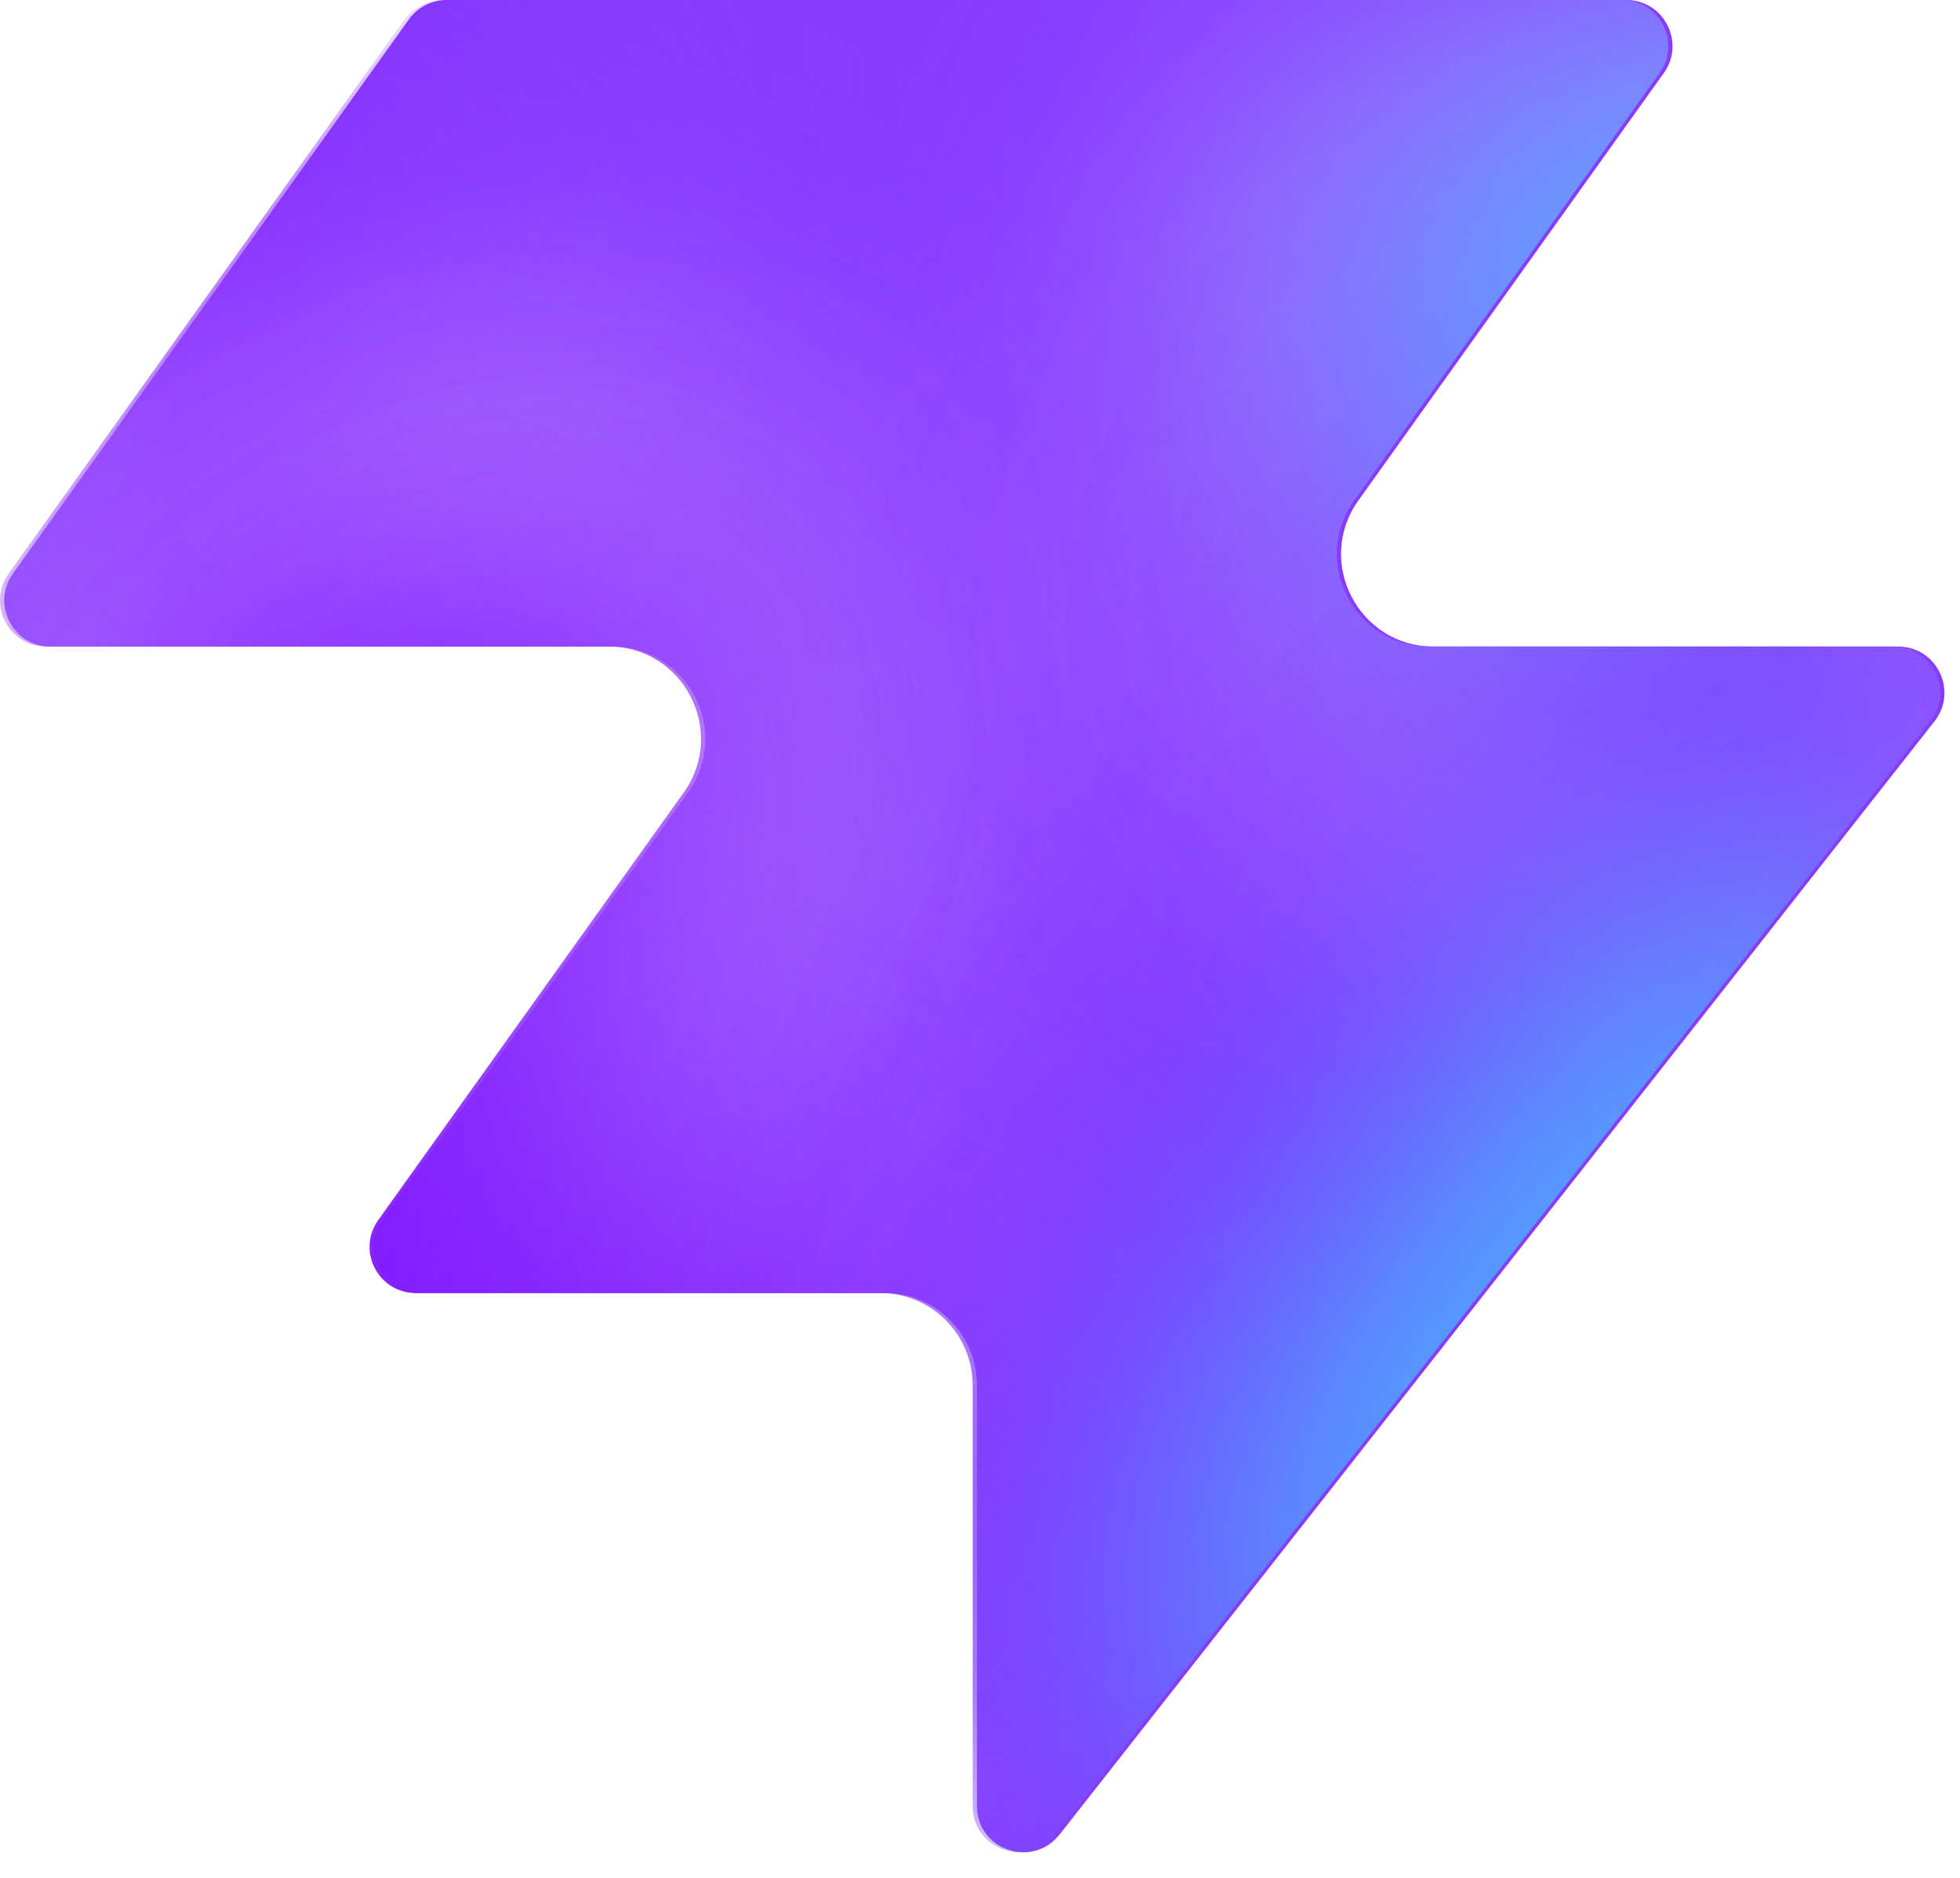
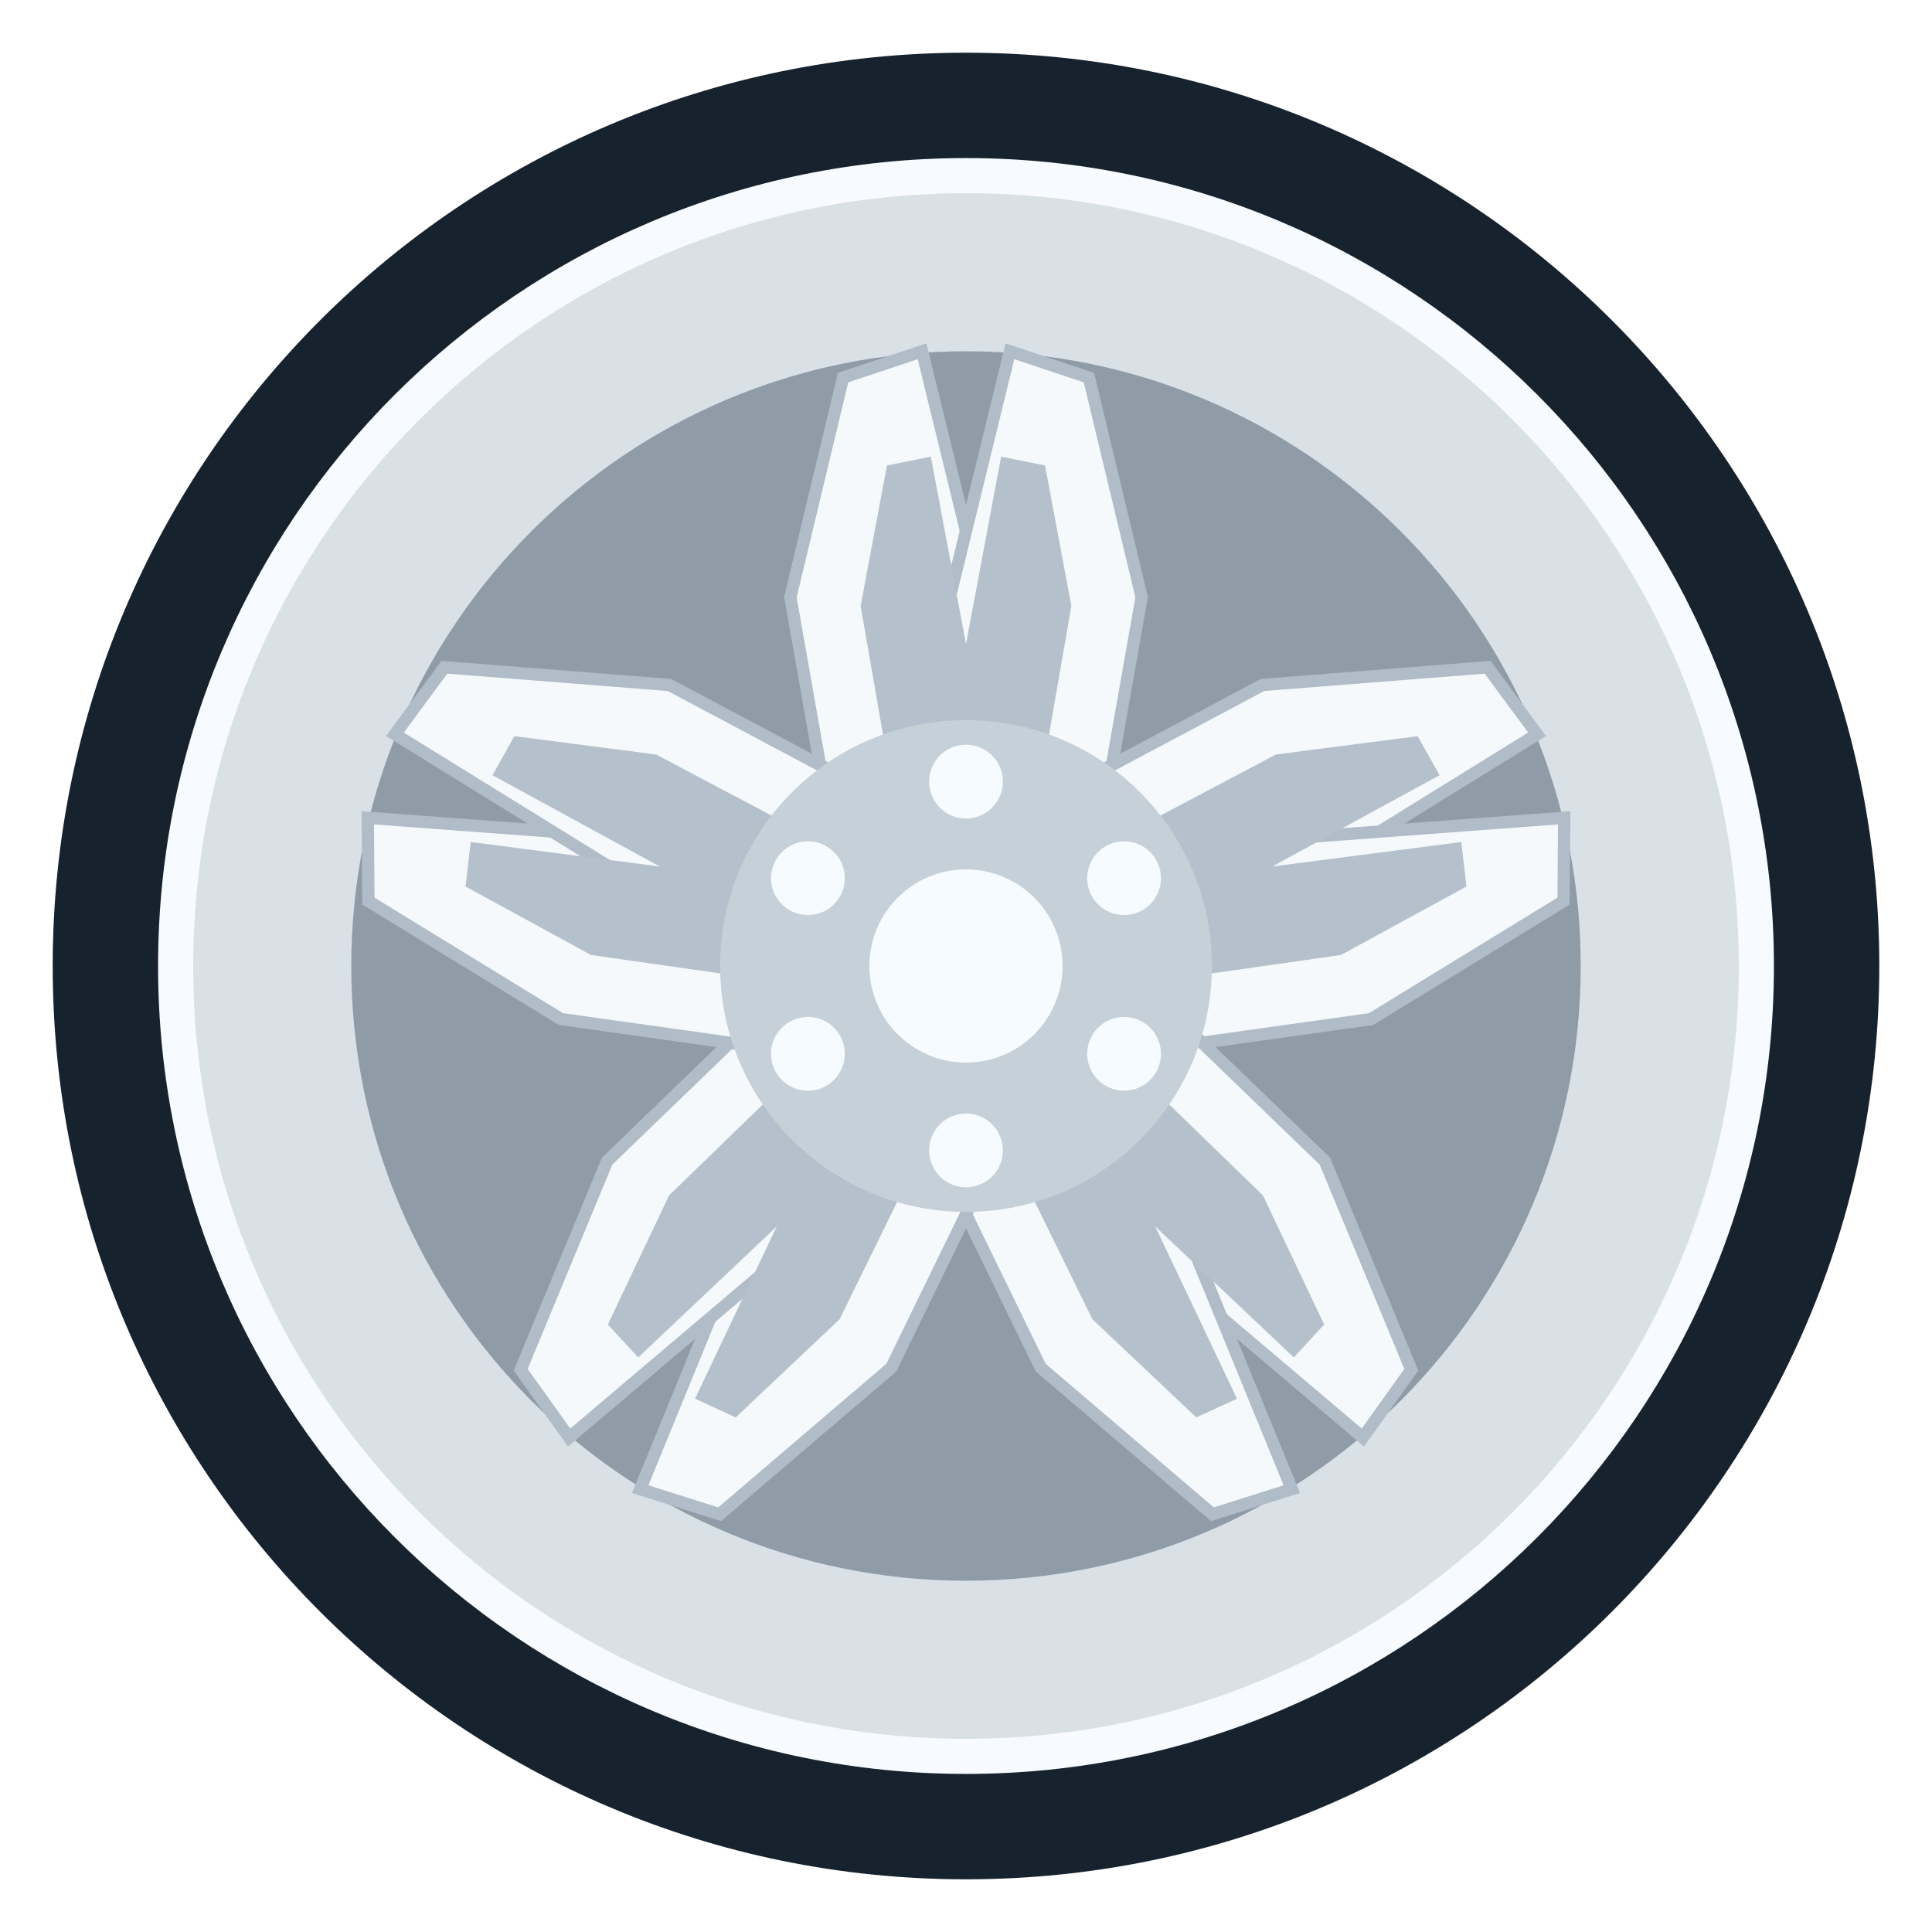
- <svg xmlns="http://www.w3.org/2000/svg" width="48" height="46" fill="none" viewBox="0 0 48 46">
-   <path fill="#863bff" d="M25.946 44.938c-.664.845-2.021.375-2.021-.698V33.937a2.26 2.26 0 0 0-2.262-2.262H10.287c-.92 0-1.456-1.04-.92-1.788l7.48-10.471c1.07-1.497 0-3.578-1.842-3.578H1.237c-.92 0-1.456-1.04-.92-1.788L10.013.474c.214-.297.556-.474.92-.474h28.894c.92 0 1.456 1.04.92 1.788l-7.48 10.471c-1.07 1.498 0 3.579 1.842 3.579h11.377c.943 0 1.473 1.088.89 1.83L25.947 44.94z" style="fill:#863bff;fill:color(display-p3 .525 .23 1);fill-opacity:1" />
-   <mask id="a" width="48" height="46" x="0" y="0" maskUnits="userSpaceOnUse" style="mask-type:alpha">
-     <path fill="#000" d="M25.842 44.938c-.664.844-2.021.375-2.021-.698V33.937a2.26 2.26 0 0 0-2.262-2.262H10.183c-.92 0-1.456-1.04-.92-1.788l7.48-10.471c1.07-1.498 0-3.579-1.842-3.579H1.133c-.92 0-1.456-1.04-.92-1.787L9.91.473c.214-.297.556-.474.92-.474h28.894c.92 0 1.456 1.04.92 1.788l-7.48 10.471c-1.07 1.498 0 3.578 1.842 3.578h11.377c.943 0 1.473 1.088.89 1.832L25.843 44.94z" style="fill:#000;fill-opacity:1" />
-   </mask>
-   <g mask="url(#a)">
-     <g filter="url(#b)">
-       <ellipse cx="5.508" cy="14.704" fill="#ede6ff" rx="5.508" ry="14.704" style="fill:#ede6ff;fill:color(display-p3 .927 .903 1);fill-opacity:1" transform="matrix(.00324 1 1 -.00324 -4.47 31.516)" />
-     </g>
-     <g filter="url(#c)">
-       <ellipse cx="10.399" cy="29.851" fill="#ede6ff" rx="10.399" ry="29.851" style="fill:#ede6ff;fill:color(display-p3 .927 .903 1);fill-opacity:1" transform="matrix(.00324 1 1 -.00324 -39.328 7.883)" />
-     </g>
-     <g filter="url(#d)">
-       <ellipse cx="5.508" cy="30.487" fill="#7e14ff" rx="5.508" ry="30.487" style="fill:#7e14ff;fill:color(display-p3 .492 .077 1);fill-opacity:1" transform="rotate(89.814 -25.913 -14.639)scale(1 -1)" />
-     </g>
-     <g filter="url(#e)">
-       <ellipse cx="5.508" cy="30.599" fill="#7e14ff" rx="5.508" ry="30.599" style="fill:#7e14ff;fill:color(display-p3 .492 .077 1);fill-opacity:1" transform="rotate(89.814 -32.644 -3.334)scale(1 -1)" />
-     </g>
-     <g filter="url(#f)">
-       <ellipse cx="5.508" cy="30.599" fill="#7e14ff" rx="5.508" ry="30.599" style="fill:#7e14ff;fill:color(display-p3 .492 .077 1);fill-opacity:1" transform="matrix(.00324 1 1 -.00324 -34.34 30.47)" />
-     </g>
-     <g filter="url(#g)">
-       <ellipse cx="14.072" cy="22.078" fill="#ede6ff" rx="14.072" ry="22.078" style="fill:#ede6ff;fill:color(display-p3 .927 .903 1);fill-opacity:1" transform="rotate(93.35 24.506 48.493)scale(-1 1)" />
-     </g>
-     <g filter="url(#h)">
-       <ellipse cx="3.47" cy="21.501" fill="#7e14ff" rx="3.47" ry="21.501" style="fill:#7e14ff;fill:color(display-p3 .492 .077 1);fill-opacity:1" transform="rotate(89.009 28.708 47.59)scale(-1 1)" />
-     </g>
-     <g filter="url(#i)">
-       <ellipse cx="3.47" cy="21.501" fill="#7e14ff" rx="3.47" ry="21.501" style="fill:#7e14ff;fill:color(display-p3 .492 .077 1);fill-opacity:1" transform="rotate(89.009 28.708 47.59)scale(-1 1)" />
-     </g>
-     <g filter="url(#j)">
-       <ellipse cx=".387" cy="8.972" fill="#7e14ff" rx="4.407" ry="29.108" style="fill:#7e14ff;fill:color(display-p3 .492 .077 1);fill-opacity:1" transform="rotate(39.51 .387 8.972)" />
-     </g>
-     <g filter="url(#k)">
-       <ellipse cx="47.523" cy="-6.092" fill="#7e14ff" rx="4.407" ry="29.108" style="fill:#7e14ff;fill:color(display-p3 .492 .077 1);fill-opacity:1" transform="rotate(37.892 47.523 -6.092)" />
-     </g>
-     <g filter="url(#l)">
-       <ellipse cx="41.412" cy="6.333" fill="#47bfff" rx="5.971" ry="9.665" style="fill:#47bfff;fill:color(display-p3 .28 .748 1);fill-opacity:1" transform="rotate(37.892 41.412 6.333)" />
-     </g>
-     <g filter="url(#m)">
-       <ellipse cx="-1.879" cy="38.332" fill="#7e14ff" rx="4.407" ry="29.108" style="fill:#7e14ff;fill:color(display-p3 .492 .077 1);fill-opacity:1" transform="rotate(37.892 -1.88 38.332)" />
-     </g>
-     <g filter="url(#n)">
-       <ellipse cx="-1.879" cy="38.332" fill="#7e14ff" rx="4.407" ry="29.108" style="fill:#7e14ff;fill:color(display-p3 .492 .077 1);fill-opacity:1" transform="rotate(37.892 -1.88 38.332)" />
-     </g>
-     <g filter="url(#o)">
-       <ellipse cx="35.651" cy="29.907" fill="#7e14ff" rx="4.407" ry="29.108" style="fill:#7e14ff;fill:color(display-p3 .492 .077 1);fill-opacity:1" transform="rotate(37.892 35.651 29.907)" />
-     </g>
-     <g filter="url(#p)">
-       <ellipse cx="38.418" cy="32.4" fill="#47bfff" rx="5.971" ry="15.297" style="fill:#47bfff;fill:color(display-p3 .28 .748 1);fill-opacity:1" transform="rotate(37.892 38.418 32.4)" />
-     </g>
+ <svg xmlns="http://www.w3.org/2000/svg" viewBox="0 0 220 220">
+   <circle cx="110" cy="110" r="104" fill="#17222f" />
+   <circle cx="110" cy="110" r="90" fill="#d9e0e6" stroke="#f7fbff" stroke-width="4" />
+   <circle cx="110" cy="110" r="70" fill="#8f9ba7" />
+   <g>
+     <path d="M96 43 105 40 116 85 108 112 96 102 90 68Z" fill="#f6f9fc" stroke="#b0bcc8" stroke-width="1.4" />
+     <path d="M124 43 115 40 104 85 112 112 124 102 130 68Z" fill="#f6f9fc" stroke="#b0bcc8" stroke-width="1.4" />
+     <path d="M101 53 106 52 112 84 108 98 102 92 98 69Z" fill="#b4c0cb" />
+     <path d="M119 53 114 52 108 84 112 98 118 92 122 69Z" fill="#b4c0cb" />
  </g>
-   <defs>
-     <filter id="b" width="60.045" height="41.654" x="-19.77" y="16.149" color-interpolation-filters="sRGB" filterUnits="userSpaceOnUse">
-       <feFlood flood-opacity="0" result="BackgroundImageFix" />
-       <feBlend in="SourceGraphic" in2="BackgroundImageFix" result="shape" />
-       <feGaussianBlur result="effect1_foregroundBlur_2002_17158" stdDeviation="7.659" />
-     </filter>
-     <filter id="c" width="90.34" height="51.437" x="-54.613" y="-7.533" color-interpolation-filters="sRGB" filterUnits="userSpaceOnUse">
-       <feFlood flood-opacity="0" result="BackgroundImageFix" />
-       <feBlend in="SourceGraphic" in2="BackgroundImageFix" result="shape" />
-       <feGaussianBlur result="effect1_foregroundBlur_2002_17158" stdDeviation="7.659" />
-     </filter>
-     <filter id="d" width="79.355" height="29.4" x="-49.64" y="2.03" color-interpolation-filters="sRGB" filterUnits="userSpaceOnUse">
-       <feFlood flood-opacity="0" result="BackgroundImageFix" />
-       <feBlend in="SourceGraphic" in2="BackgroundImageFix" result="shape" />
-       <feGaussianBlur result="effect1_foregroundBlur_2002_17158" stdDeviation="4.596" />
-     </filter>
-     <filter id="e" width="79.579" height="29.4" x="-45.045" y="20.029" color-interpolation-filters="sRGB" filterUnits="userSpaceOnUse">
-       <feFlood flood-opacity="0" result="BackgroundImageFix" />
-       <feBlend in="SourceGraphic" in2="BackgroundImageFix" result="shape" />
-       <feGaussianBlur result="effect1_foregroundBlur_2002_17158" stdDeviation="4.596" />
-     </filter>
-     <filter id="f" width="79.579" height="29.4" x="-43.513" y="21.178" color-interpolation-filters="sRGB" filterUnits="userSpaceOnUse">
-       <feFlood flood-opacity="0" result="BackgroundImageFix" />
-       <feBlend in="SourceGraphic" in2="BackgroundImageFix" result="shape" />
-       <feGaussianBlur result="effect1_foregroundBlur_2002_17158" stdDeviation="4.596" />
-     </filter>
-     <filter id="g" width="74.749" height="58.852" x="15.756" y="-17.901" color-interpolation-filters="sRGB" filterUnits="userSpaceOnUse">
-       <feFlood flood-opacity="0" result="BackgroundImageFix" />
-       <feBlend in="SourceGraphic" in2="BackgroundImageFix" result="shape" />
-       <feGaussianBlur result="effect1_foregroundBlur_2002_17158" stdDeviation="7.659" />
-     </filter>
-     <filter id="h" width="61.377" height="25.362" x="23.548" y="2.284" color-interpolation-filters="sRGB" filterUnits="userSpaceOnUse">
-       <feFlood flood-opacity="0" result="BackgroundImageFix" />
-       <feBlend in="SourceGraphic" in2="BackgroundImageFix" result="shape" />
-       <feGaussianBlur result="effect1_foregroundBlur_2002_17158" stdDeviation="4.596" />
-     </filter>
-     <filter id="i" width="61.377" height="25.362" x="23.548" y="2.284" color-interpolation-filters="sRGB" filterUnits="userSpaceOnUse">
-       <feFlood flood-opacity="0" result="BackgroundImageFix" />
-       <feBlend in="SourceGraphic" in2="BackgroundImageFix" result="shape" />
-       <feGaussianBlur result="effect1_foregroundBlur_2002_17158" stdDeviation="4.596" />
-     </filter>
-     <filter id="j" width="56.045" height="63.649" x="-27.636" y="-22.853" color-interpolation-filters="sRGB" filterUnits="userSpaceOnUse">
-       <feFlood flood-opacity="0" result="BackgroundImageFix" />
-       <feBlend in="SourceGraphic" in2="BackgroundImageFix" result="shape" />
-       <feGaussianBlur result="effect1_foregroundBlur_2002_17158" stdDeviation="4.596" />
-     </filter>
-     <filter id="k" width="54.814" height="64.646" x="20.116" y="-38.415" color-interpolation-filters="sRGB" filterUnits="userSpaceOnUse">
-       <feFlood flood-opacity="0" result="BackgroundImageFix" />
-       <feBlend in="SourceGraphic" in2="BackgroundImageFix" result="shape" />
-       <feGaussianBlur result="effect1_foregroundBlur_2002_17158" stdDeviation="4.596" />
-     </filter>
-     <filter id="l" width="33.541" height="35.313" x="24.641" y="-11.323" color-interpolation-filters="sRGB" filterUnits="userSpaceOnUse">
-       <feFlood flood-opacity="0" result="BackgroundImageFix" />
-       <feBlend in="SourceGraphic" in2="BackgroundImageFix" result="shape" />
-       <feGaussianBlur result="effect1_foregroundBlur_2002_17158" stdDeviation="4.596" />
-     </filter>
-     <filter id="m" width="54.814" height="64.646" x="-29.286" y="6.009" color-interpolation-filters="sRGB" filterUnits="userSpaceOnUse">
-       <feFlood flood-opacity="0" result="BackgroundImageFix" />
-       <feBlend in="SourceGraphic" in2="BackgroundImageFix" result="shape" />
-       <feGaussianBlur result="effect1_foregroundBlur_2002_17158" stdDeviation="4.596" />
-     </filter>
-     <filter id="n" width="54.814" height="64.646" x="-29.286" y="6.009" color-interpolation-filters="sRGB" filterUnits="userSpaceOnUse">
-       <feFlood flood-opacity="0" result="BackgroundImageFix" />
-       <feBlend in="SourceGraphic" in2="BackgroundImageFix" result="shape" />
-       <feGaussianBlur result="effect1_foregroundBlur_2002_17158" stdDeviation="4.596" />
-     </filter>
-     <filter id="o" width="54.814" height="64.646" x="8.244" y="-2.416" color-interpolation-filters="sRGB" filterUnits="userSpaceOnUse">
-       <feFlood flood-opacity="0" result="BackgroundImageFix" />
-       <feBlend in="SourceGraphic" in2="BackgroundImageFix" result="shape" />
-       <feGaussianBlur result="effect1_foregroundBlur_2002_17158" stdDeviation="4.596" />
-     </filter>
-     <filter id="p" width="39.409" height="43.623" x="18.713" y="10.588" color-interpolation-filters="sRGB" filterUnits="userSpaceOnUse">
-       <feFlood flood-opacity="0" result="BackgroundImageFix" />
-       <feBlend in="SourceGraphic" in2="BackgroundImageFix" result="shape" />
-       <feGaussianBlur result="effect1_foregroundBlur_2002_17158" stdDeviation="4.596" />
-     </filter>
-   </defs>
+   <g transform="rotate(72 110 110)">
+     <path d="M96 43 105 40 116 85 108 112 96 102 90 68Z" fill="#f6f9fc" stroke="#b0bcc8" stroke-width="1.4" />
+     <path d="M124 43 115 40 104 85 112 112 124 102 130 68Z" fill="#f6f9fc" stroke="#b0bcc8" stroke-width="1.4" />
+     <path d="M101 53 106 52 112 84 108 98 102 92 98 69Z" fill="#b4c0cb" />
+     <path d="M119 53 114 52 108 84 112 98 118 92 122 69Z" fill="#b4c0cb" />
+   </g>
+   <g transform="rotate(144 110 110)">
+     <path d="M96 43 105 40 116 85 108 112 96 102 90 68Z" fill="#f6f9fc" stroke="#b0bcc8" stroke-width="1.4" />
+     <path d="M124 43 115 40 104 85 112 112 124 102 130 68Z" fill="#f6f9fc" stroke="#b0bcc8" stroke-width="1.4" />
+     <path d="M101 53 106 52 112 84 108 98 102 92 98 69Z" fill="#b4c0cb" />
+     <path d="M119 53 114 52 108 84 112 98 118 92 122 69Z" fill="#b4c0cb" />
+   </g>
+   <g transform="rotate(216 110 110)">
+     <path d="M96 43 105 40 116 85 108 112 96 102 90 68Z" fill="#f6f9fc" stroke="#b0bcc8" stroke-width="1.4" />
+     <path d="M124 43 115 40 104 85 112 112 124 102 130 68Z" fill="#f6f9fc" stroke="#b0bcc8" stroke-width="1.4" />
+     <path d="M101 53 106 52 112 84 108 98 102 92 98 69Z" fill="#b4c0cb" />
+     <path d="M119 53 114 52 108 84 112 98 118 92 122 69Z" fill="#b4c0cb" />
+   </g>
+   <g transform="rotate(288 110 110)">
+     <path d="M96 43 105 40 116 85 108 112 96 102 90 68Z" fill="#f6f9fc" stroke="#b0bcc8" stroke-width="1.4" />
+     <path d="M124 43 115 40 104 85 112 112 124 102 130 68Z" fill="#f6f9fc" stroke="#b0bcc8" stroke-width="1.4" />
+     <path d="M101 53 106 52 112 84 108 98 102 92 98 69Z" fill="#b4c0cb" />
+     <path d="M119 53 114 52 108 84 112 98 118 92 122 69Z" fill="#b4c0cb" />
+   </g>
+   <circle cx="110" cy="110" r="28" fill="#c6d0d8" />
+   <circle cx="110" cy="110" r="11" fill="#f6fbff" />
+   <circle cx="110" cy="89" r="4.2" fill="#f6fbff" />
+   <circle cx="128" cy="100" r="4.2" fill="#f6fbff" />
+   <circle cx="128" cy="120" r="4.2" fill="#f6fbff" />
+   <circle cx="110" cy="131" r="4.2" fill="#f6fbff" />
+   <circle cx="92" cy="120" r="4.2" fill="#f6fbff" />
+   <circle cx="92" cy="100" r="4.2" fill="#f6fbff" />
</svg>
